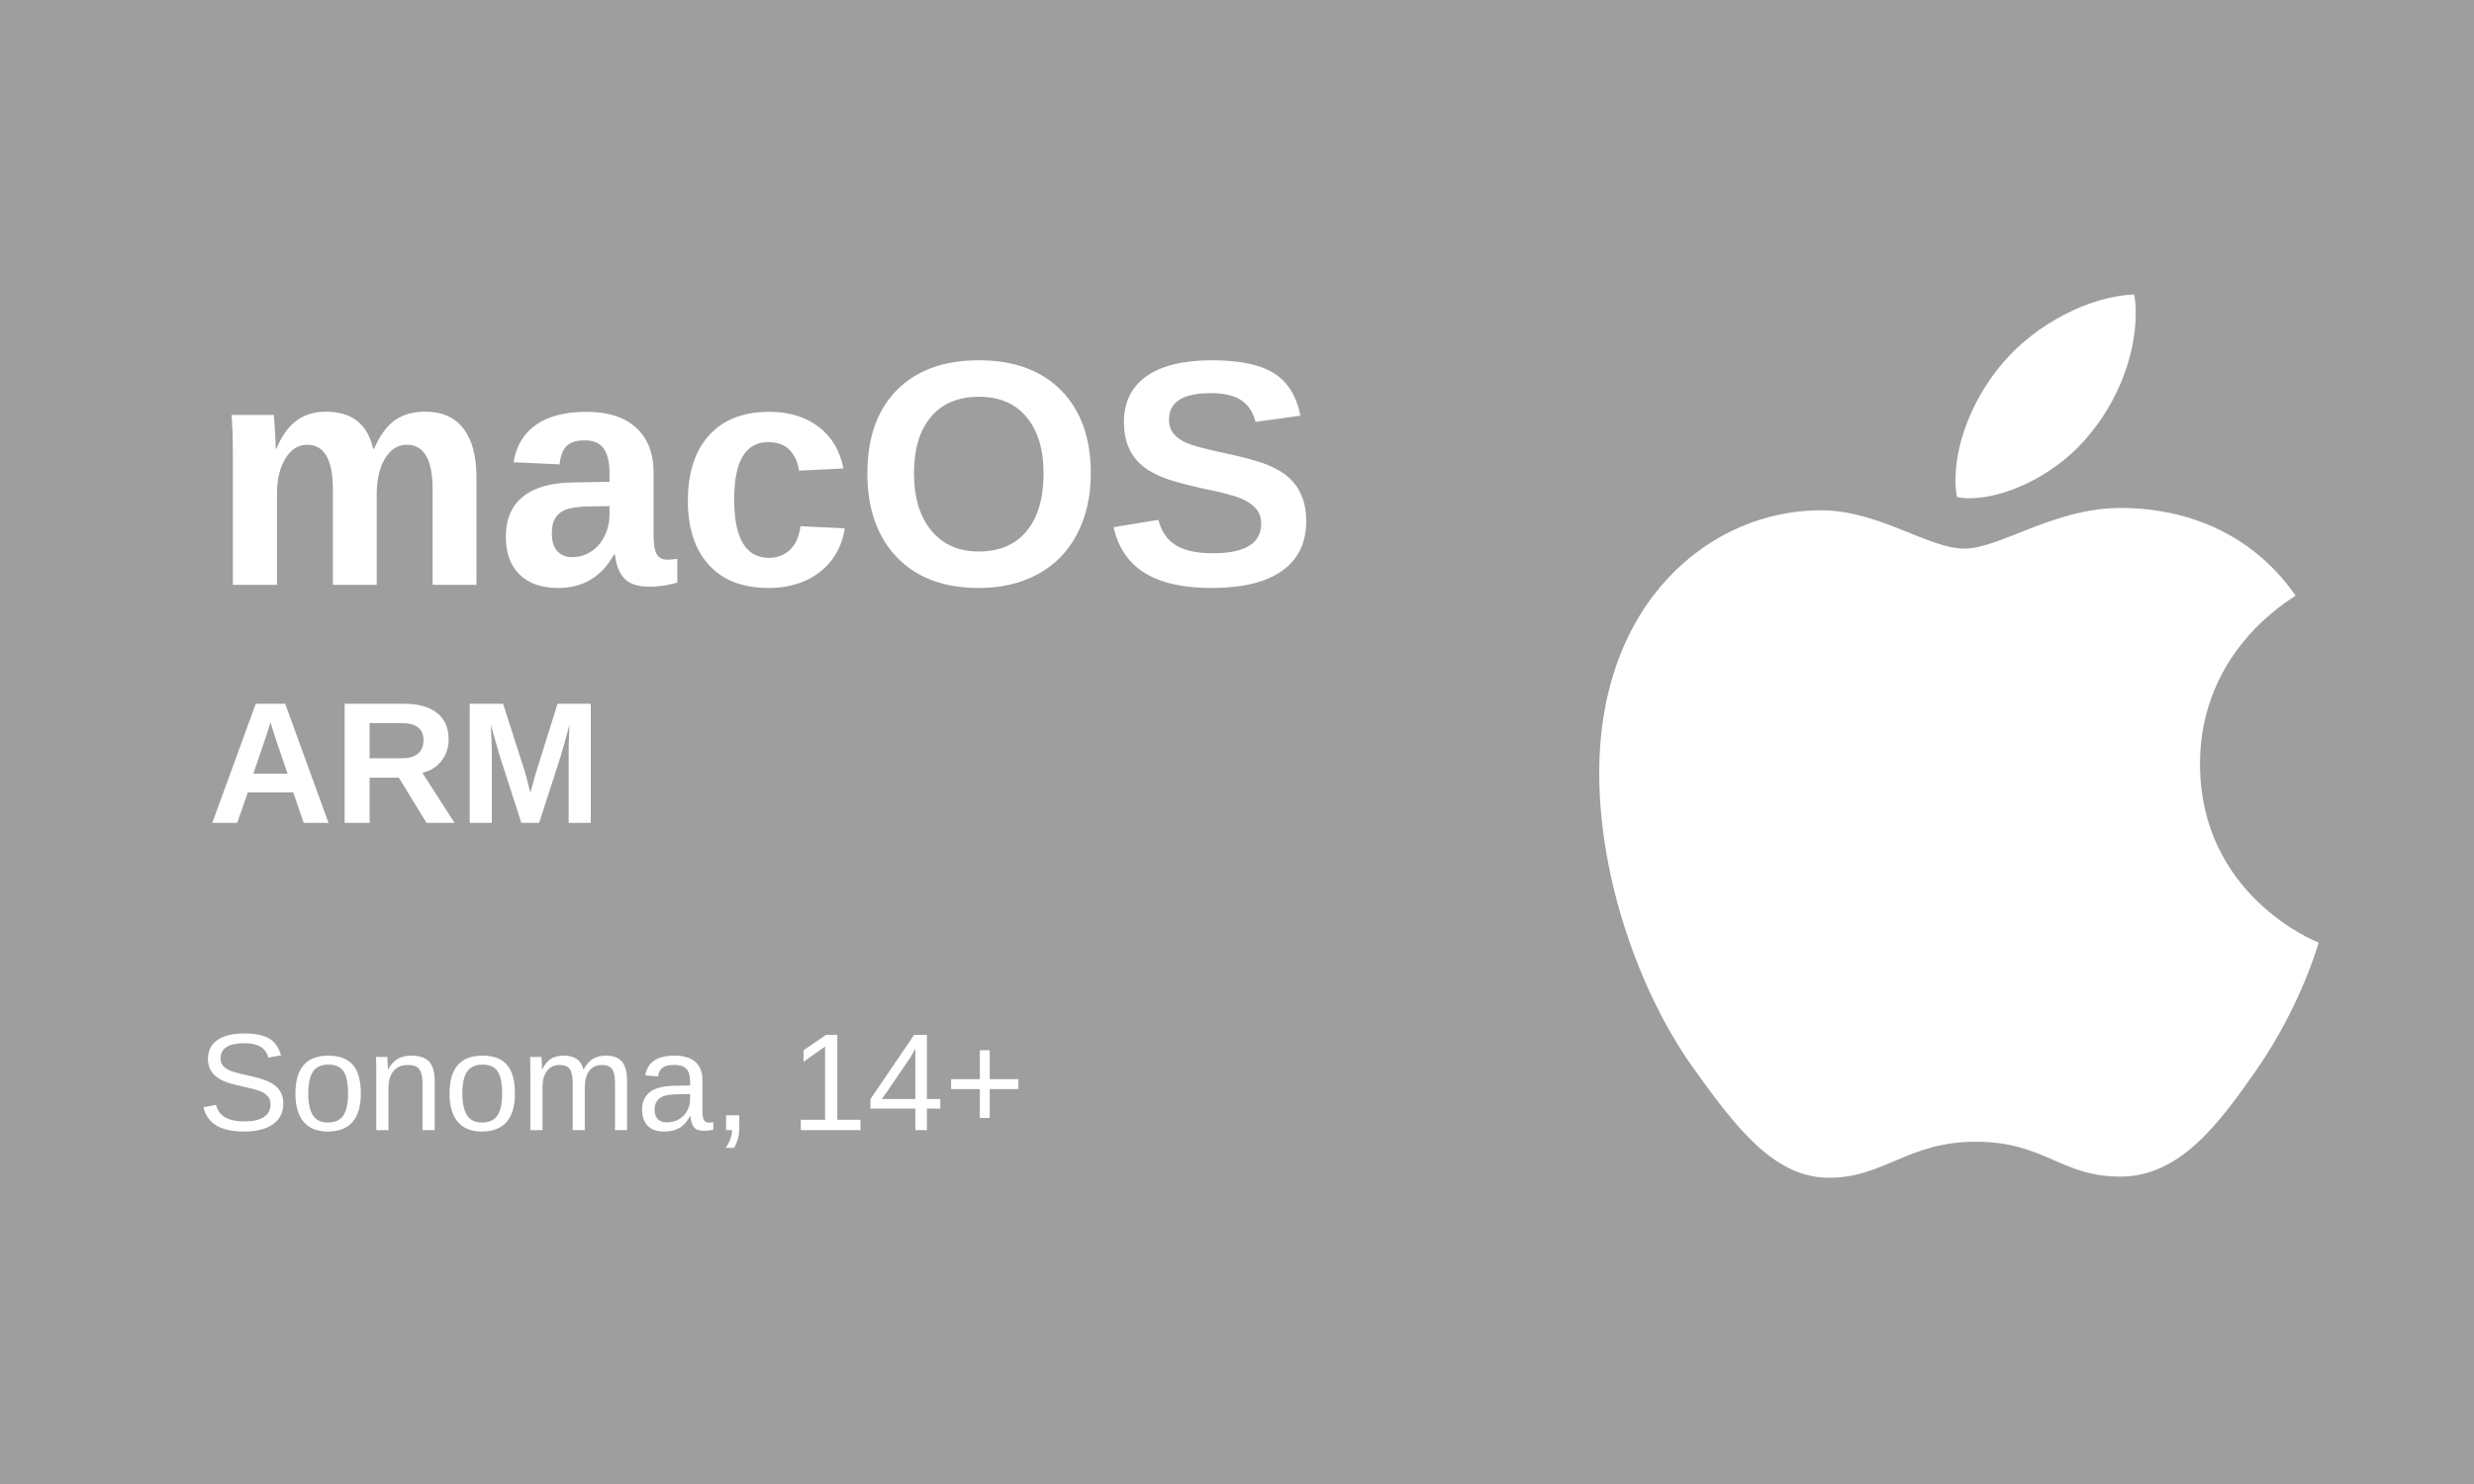
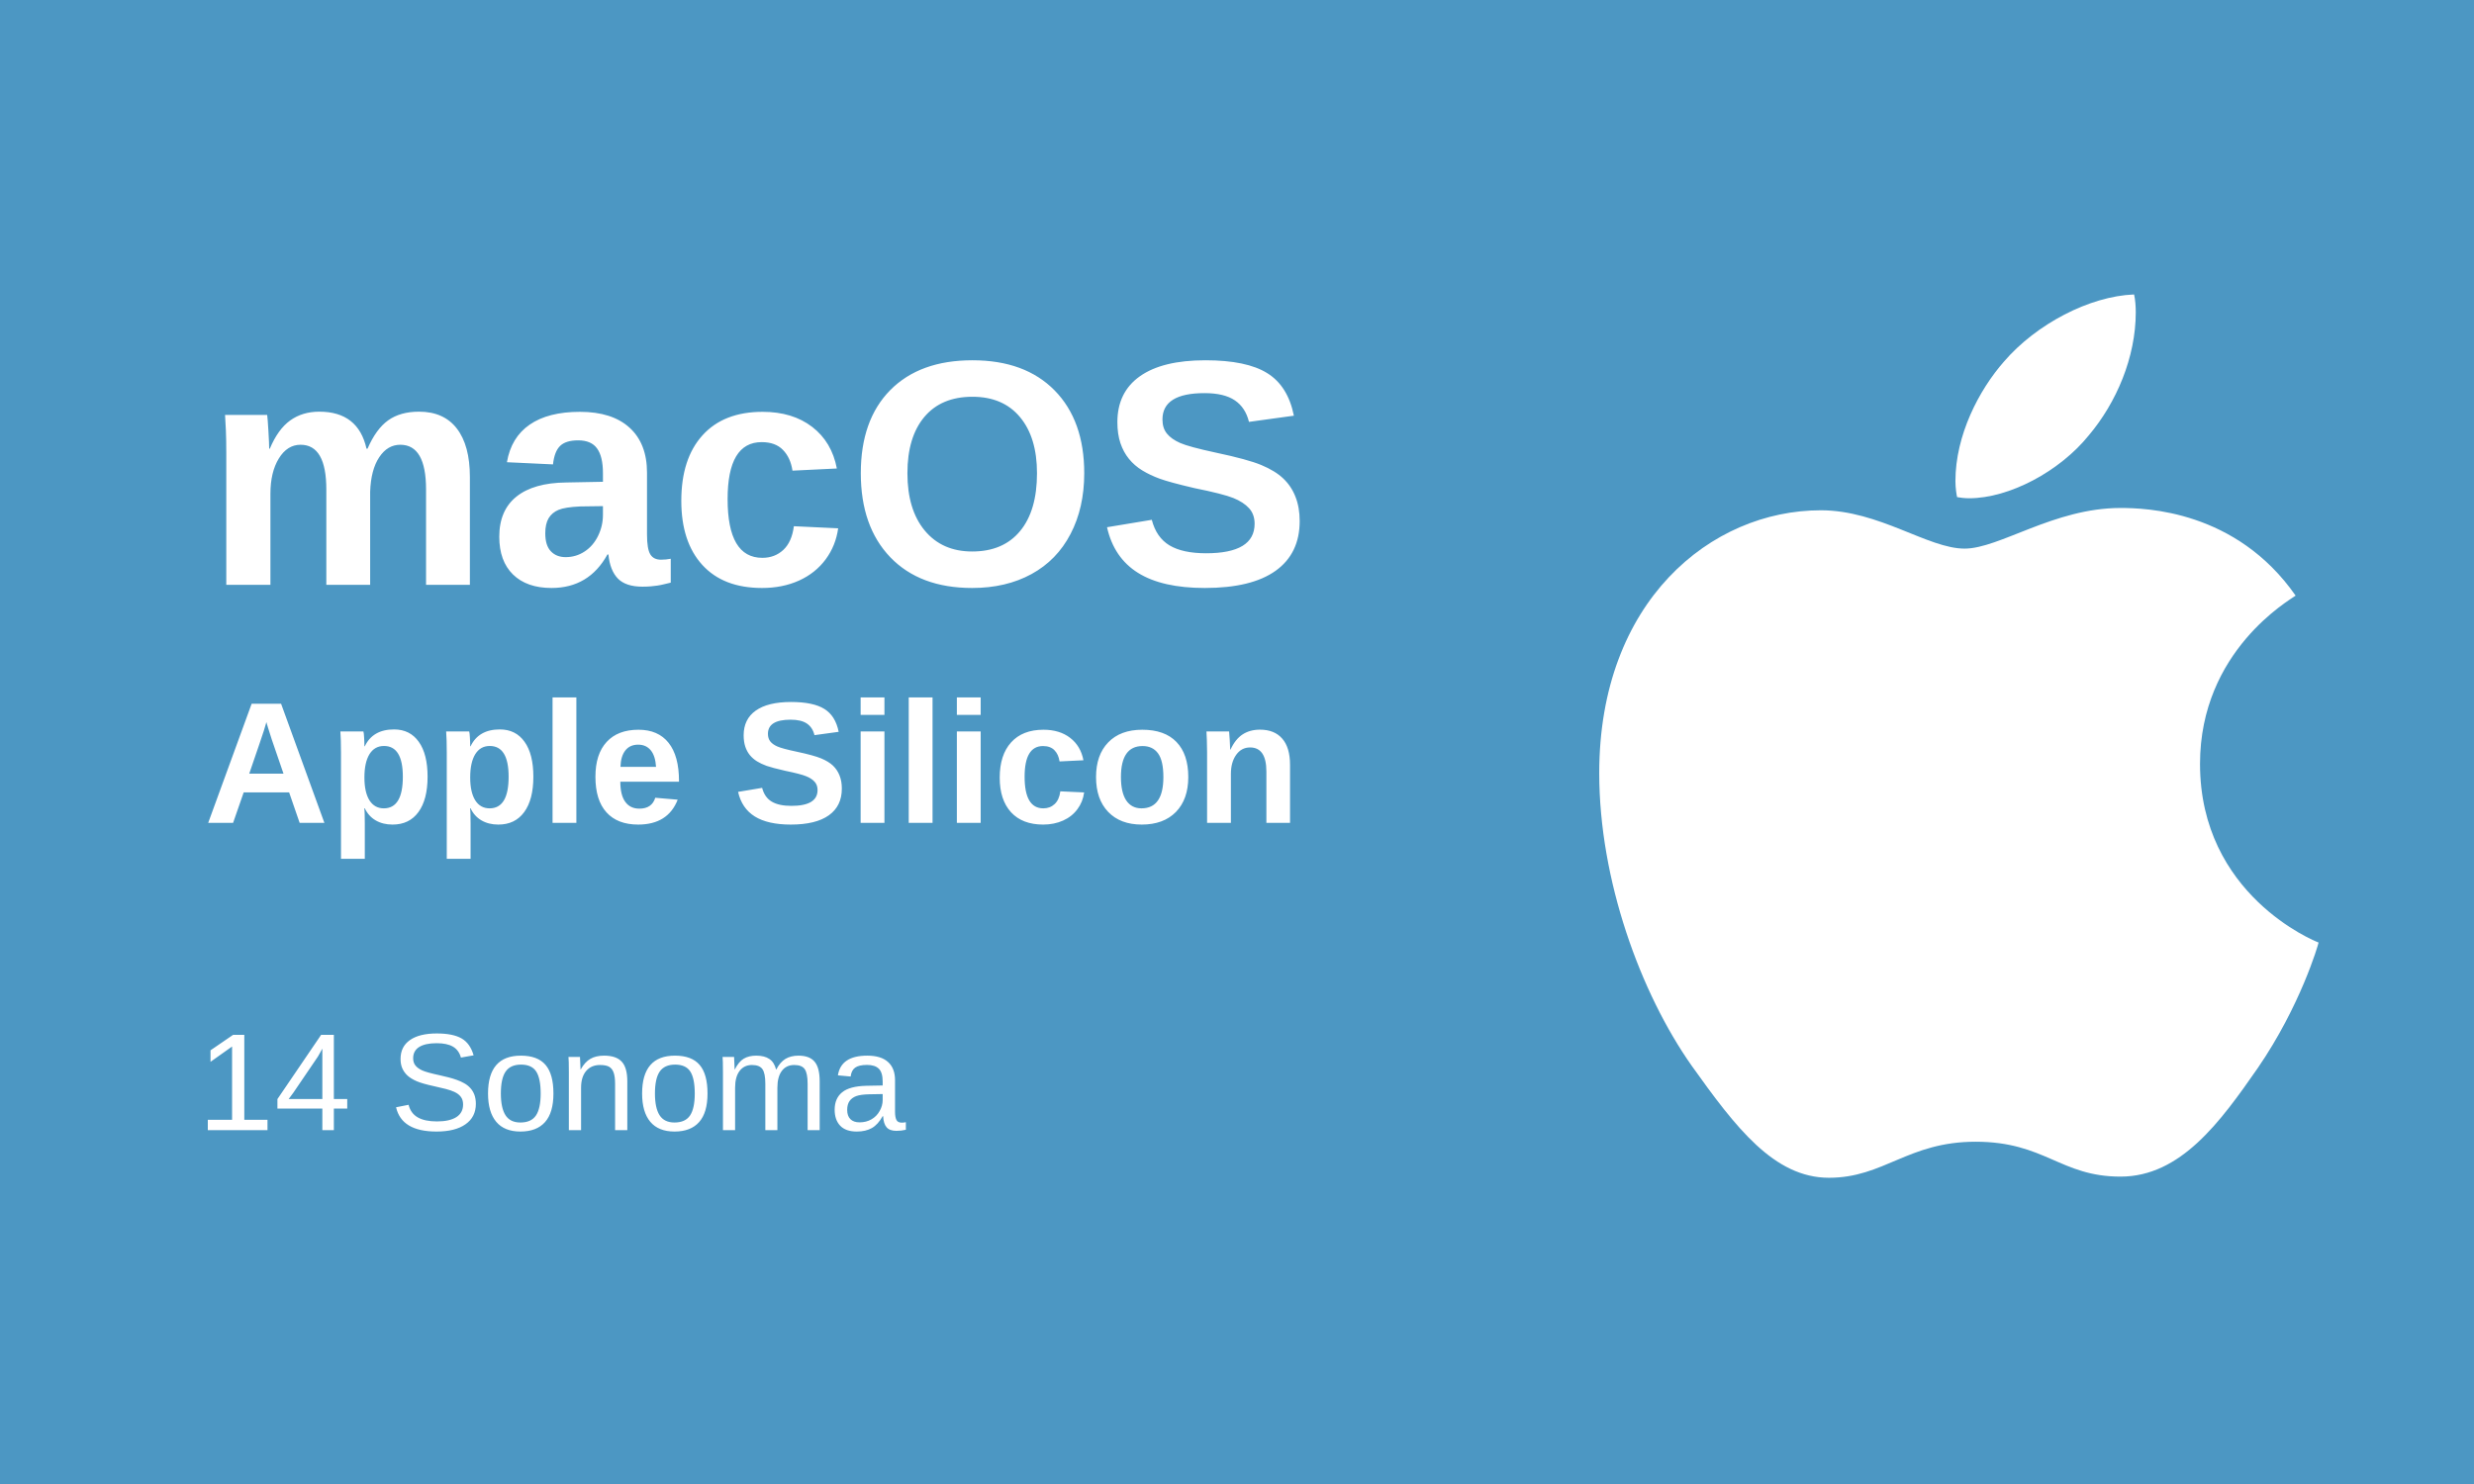
<svg xmlns="http://www.w3.org/2000/svg" width="666.667" height="400" viewBox="0 0 666.667 400">
  <defs>
    <clipPath id="a" clipPathUnits="userSpaceOnUse">
      <path d="M0 0h500v300H0Z" />
    </clipPath>
    <clipPath id="b" clipPathUnits="userSpaceOnUse">
-       <path d="M-42.527 181.777h500v-300h-500Z" />
+       <path d="M-41.2 181.777h500v-300h-500Z" />
    </clipPath>
    <clipPath id="c" clipPathUnits="userSpaceOnUse">
-       <path d="M-42.032 133.651h500v-300h-500Z" />
+       <path d="M-41.2 133.651h500v-300h-500Z" />
    </clipPath>
    <clipPath id="d" clipPathUnits="userSpaceOnUse">
      <path d="M323.15 61.89h145.485v178.582H323.15Z" />
    </clipPath>
    <clipPath id="e" clipPathUnits="userSpaceOnUse">
      <path d="M-39.858 71.533h500v-300h-500Z" />
    </clipPath>
  </defs>
-   <path d="M0 0h500v300H0Z" clip-path="url(#a)" style="fill:#9e9e9e;fill-opacity:1;fill-rule:nonzero;stroke:none" transform="matrix(1.33333 0 0 -1.33333 0 400)" />
-   <text xml:space="preserve" clip-path="url(#b)" transform="translate(56.703 157.63)scale(1.33333)">
+   <path d="M0 0h500v300H0Z" clip-path="url(#a)" style="fill:#4C97C3;fill-opacity:1;fill-rule:nonzero;stroke:none" transform="matrix(1.33333 0 0 -1.33333 0 400)" />
+   <text xml:space="preserve" clip-path="url(#b)" transform="translate(54.934 157.63)scale(1.33333)">
    <tspan x="0" y="0" dx="0 2.009 2.009 2.009 2.009" style="font-variant:normal;font-weight:700;font-size:65px;font-family:Arial;writing-mode:lr-tb;fill:#fff;fill-opacity:1;fill-rule:nonzero;stroke:none">macOS</tspan>
  </text>
-   <text xml:space="preserve" clip-path="url(#c)" transform="translate(56.042 221.799)scale(1.33333)">
-     <tspan x="0" y="0" dx="0 2.006 2.006" style="font-variant:normal;font-weight:700;font-size:35px;font-family:Arial;writing-mode:lr-tb;fill:#fff;fill-opacity:1;fill-rule:nonzero;stroke:none">ARM</tspan>
+   <text xml:space="preserve" clip-path="url(#c)" transform="translate(54.934 221.799)scale(1.33333)">
+     <tspan x="0" y="0" dx="0 2.006 2.006 2.006 2.006 2.006 2.006 2.006 2.006 2.006 2.006 2.006 2.006" style="font-variant:normal;font-weight:700;font-size:35px;font-family:Arial;writing-mode:lr-tb;fill:#fff;fill-opacity:1;fill-rule:nonzero;stroke:none">Apple Silicon</tspan>
  </text>
  <path d="M463.95 179.593c-1.035-.803-19.322-11.107-19.322-34.02 0-26.502 23.268-35.877 23.965-36.109-.107-.572-3.696-12.84-12.268-25.34-7.644-11.001-15.626-21.984-27.77-21.984s-15.269 7.054-29.287 7.054c-13.662 0-18.52-7.287-29.627-7.287-11.108 0-18.859 10.18-27.77 22.68-10.322 14.68-18.662 37.485-18.662 59.129 0 34.717 22.573 53.128 44.79 53.128 11.803 0 21.643-7.75 29.054-7.75 7.054 0 18.054 8.215 31.485 8.215 5.09 0 23.375-.465 35.412-17.716m-41.788 32.413c5.553 6.59 9.482 15.733 9.482 24.877 0 1.268-.107 2.553-.338 3.59-9.037-.34-19.788-6.018-26.27-13.538-5.09-5.785-9.84-14.929-9.84-24.198 0-1.392.232-2.785.34-3.232.57-.107 1.5-.231 2.428-.231 8.107 0 18.304 5.428 24.198 12.732" clip-path="url(#d)" style="fill:#fff;fill-opacity:1;fill-rule:nonzero;stroke:none" transform="matrix(1.33333 0 0 -1.33333 0 400)" />
  <text xml:space="preserve" clip-path="url(#e)" transform="translate(53.144 304.623)scale(1.33333)">
-     <tspan x="0" y="0" style="font-variant:normal;font-weight:400;font-size:28px;font-family:Arial;writing-mode:lr-tb;fill:#fff;fill-opacity:1;fill-rule:nonzero;stroke:none">Sonoma, 14+</tspan>
+     <tspan x="0" y="0" style="font-variant:normal;font-weight:400;font-size:28px;font-family:Arial;writing-mode:lr-tb;fill:#fff;fill-opacity:1;fill-rule:nonzero;stroke:none">14 Sonoma</tspan>
  </text>
</svg>
